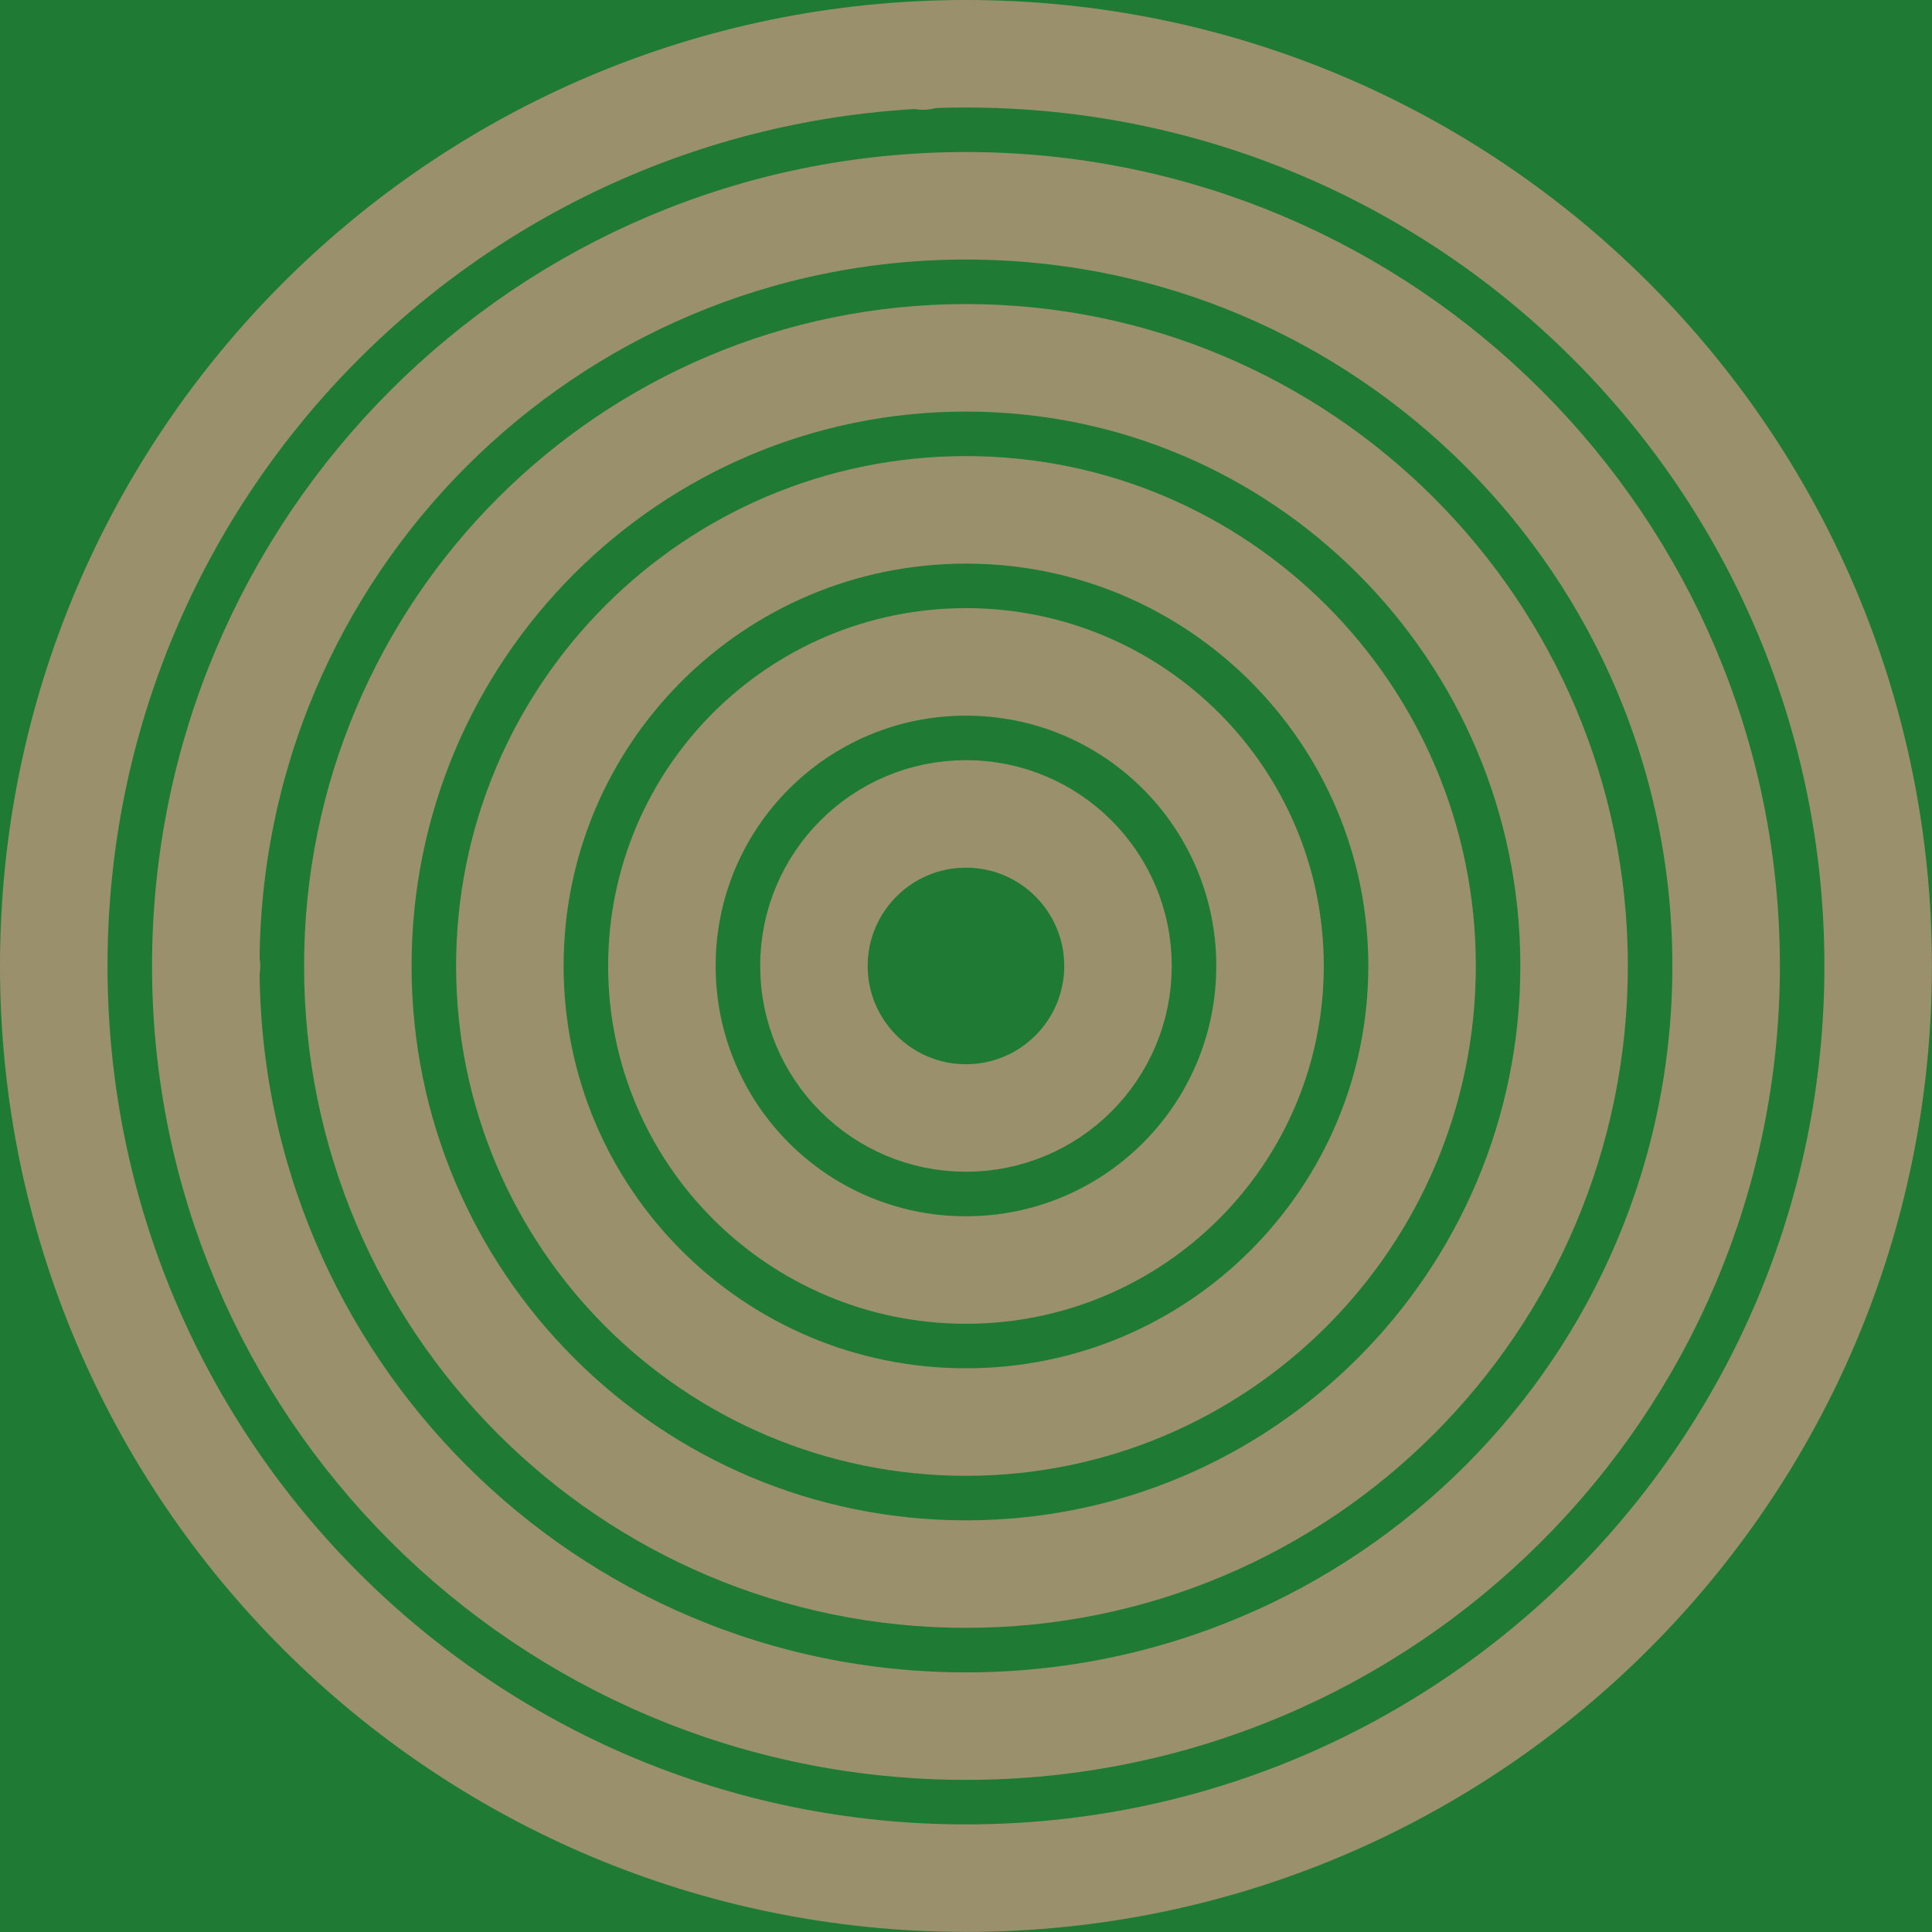
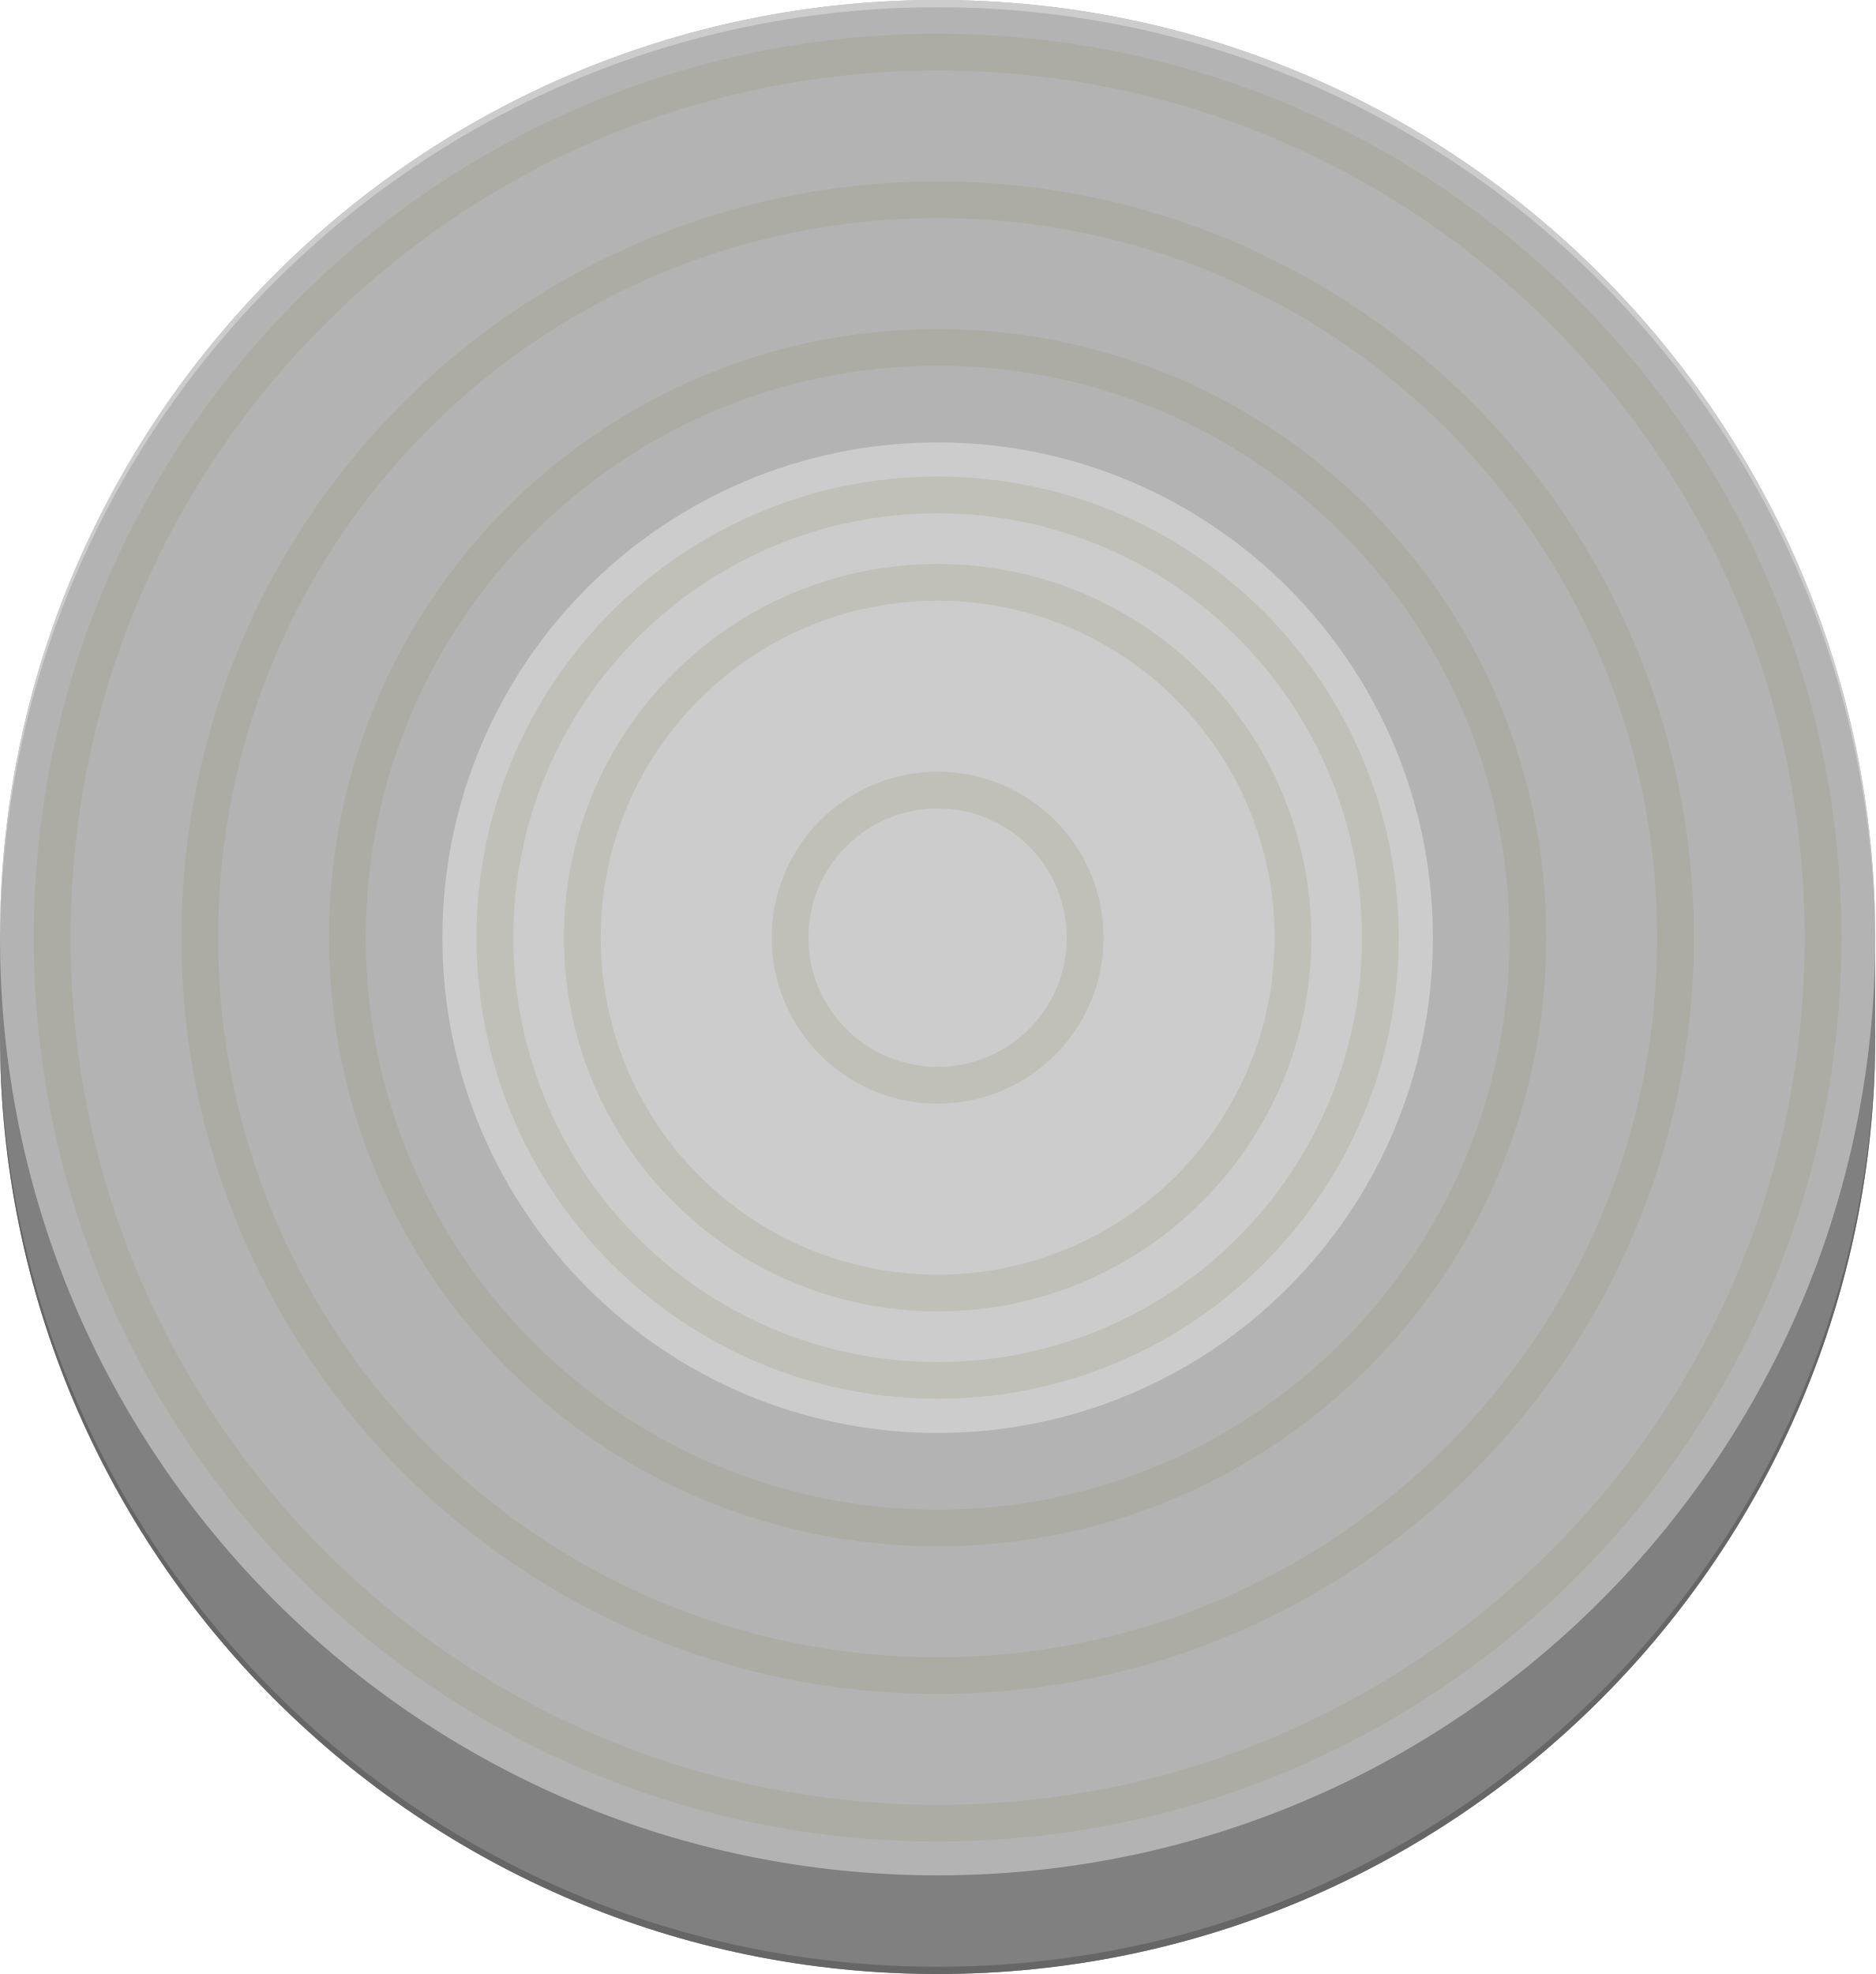
- <svg xmlns="http://www.w3.org/2000/svg" version="1.2" baseProfile="tiny" x="0in" y="0in" width="0.899in" height="0.899in" viewBox="0 0 22.823 22.823">
-   <g id="breadboard">
-     <path fill="#1F7A34" stroke="none" stroke-width="0" d="M0,0l22.823,0 0,22.823 -22.823,0 0,-22.823z M9.333,11.411a0.3,0.3 0 1 0 0.6,0 0.3,0.3 0 1 0 -0.6,0z M5.777,11.411a0.3,0.3 0 1 0 0.6,0 0.3,0.3 0 1 0 -0.6,0z M2.221,11.411a0.3,0.3 0 1 0 0.6,0 0.3,0.3 0 1 0 -0.6,0z M10.857,7.855a0.3,0.3 0 1 0 0.6,0 0.3,0.3 0 1 0 -0.6,0z M10.603,4.299a0.3,0.3 0 1 0 0.6,0 0.3,0.3 0 1 0 -0.6,0z M10.603,0.743a0.3,0.3 0 1 0 0.6,0 0.3,0.3 0 1 0 -0.6,0z " />
-     <circle class="other" cx="11.411" cy="11.411" r="1.796" stroke="#9A916C" stroke-width="1.27" fill="none" />
-     <circle class="other" cx="11.411" cy="11.411" r="7.184" stroke="#9A916C" stroke-width="1.27" fill="none" />
-     <circle class="other" cx="11.411" cy="11.411" r="8.98" stroke="#9A916C" stroke-width="1.27" fill="none" />
-     <circle class="other" cx="11.411" cy="11.411" r="10.776" stroke="#9A916C" stroke-width="1.27" fill="none" />
-     <circle class="other" cx="11.411" cy="11.411" r="3.592" stroke="#9A916C" stroke-width="1.27" fill="none" />
-     <circle class="other" cx="11.411" cy="11.411" r="5.388" stroke="#9A916C" stroke-width="1.27" fill="none" />
-     <circle id="connector0pin" connectorname="P$1" cx="9.633" cy="11.411" r="0.427" stroke="#9A916C" stroke-width="0.254" fill="none" />
-     <circle id="connector1pin" connectorname="P$2" cx="6.077" cy="11.411" r="0.427" stroke="#9A916C" stroke-width="0.254" fill="none" />
-     <circle id="connector2pin" connectorname="P$3" cx="2.521" cy="11.411" r="0.427" stroke="#9A916C" stroke-width="0.254" fill="none" />
-     <circle id="connector3pin" connectorname="P$4" cx="11.157" cy="7.855" r="0.427" stroke="#9A916C" stroke-width="0.254" fill="none" />
-     <circle id="connector4pin" connectorname="P$5" cx="10.903" cy="4.299" r="0.427" stroke="#9A916C" stroke-width="0.254" fill="none" />
-     <circle id="connector5pin" connectorname="P$6" cx="10.903" cy="0.743" r="0.427" stroke="#9A916C" stroke-width="0.254" fill="none" />
+ <svg xmlns="http://www.w3.org/2000/svg" version="1.1" id="Ebene_1" x="0px" y="0px" width="64.693px" height="68.097px" viewBox="0 0 64.693 68.097" enable-background="new 0 0 64.693 68.097" xml:space="preserve">
+   <rect x="-0.125" y="32.206" fill="#808080" width="64.818" height="3.359" />
+   <g>
+     <circle id="connector0pin" fill="none" stroke="#9A916C" stroke-width="0.254" cx="27.307" cy="32.347" r="1.21" />
+     <circle id="connector1pin" fill="none" stroke="#9A916C" stroke-width="0.254" cx="17.227" cy="32.347" r="1.21" />
+     <circle id="connector2pin" fill="none" stroke="#9A916C" stroke-width="0.254" cx="7.147" cy="32.347" r="1.21" />
+     <circle id="connector3pin" fill="none" stroke="#9A916C" stroke-width="0.254" cx="20.127" cy="32.33" r="1.21" />
+     <circle id="connector4pin" fill="none" stroke="#9A916C" stroke-width="0.254" cx="30.907" cy="12.187" r="1.21" />
+     <circle id="connector5pin" fill="none" stroke="#9A916C" stroke-width="0.254" cx="30.907" cy="2.107" r="1.21" />
  </g>
+   <circle fill="#808080" cx="32.347" cy="35.75" r="32.347" />
+   <circle fill="#B3B3B3" cx="32.347" cy="32.347" r="32.347" />
+   <path fill="#CCCCCC" d="M64.692,32.596c0-17.864-14.48-32.346-32.346-32.346C14.482,0.25,0,14.732,0,32.596v-0.25  C0,14.482,14.482,0,32.346,0c17.865,0,32.346,14.482,32.346,32.346V32.596z" />
+   <path fill="#666666" d="M0,35.501c0,17.864,14.48,32.346,32.346,32.346c17.863,0,32.346-14.481,32.346-32.346v0.25  c0,17.863-14.482,32.346-32.346,32.346C14.481,68.097,0,53.615,0,35.751V35.501z" />
+   <circle fill="#CCCCCC" cx="32.347" cy="32.347" r="17.085" />
+   <circle fill="none" stroke="#9A916C" stroke-width="1.27" stroke-opacity="0.2" cx="32.347" cy="32.347" r="5.091" />
+   <circle fill="none" stroke="#9A916C" stroke-width="1.27" stroke-opacity="0.2" cx="32.347" cy="32.347" r="20.364" />
+   <circle fill="none" stroke="#9A916C" stroke-width="1.27" stroke-opacity="0.2" cx="32.347" cy="32.347" r="25.456" />
+   <circle fill="none" stroke="#9A916C" stroke-width="1.27" stroke-opacity="0.2" cx="32.347" cy="32.347" r="30.547" />
+   <circle fill="none" stroke="#9A916C" stroke-width="1.27" stroke-opacity="0.2" cx="32.347" cy="32.347" r="12.258" />
+   <circle fill="none" stroke="#9A916C" stroke-width="1.27" stroke-opacity="0.2" cx="32.347" cy="32.347" r="15.273" />
</svg>
